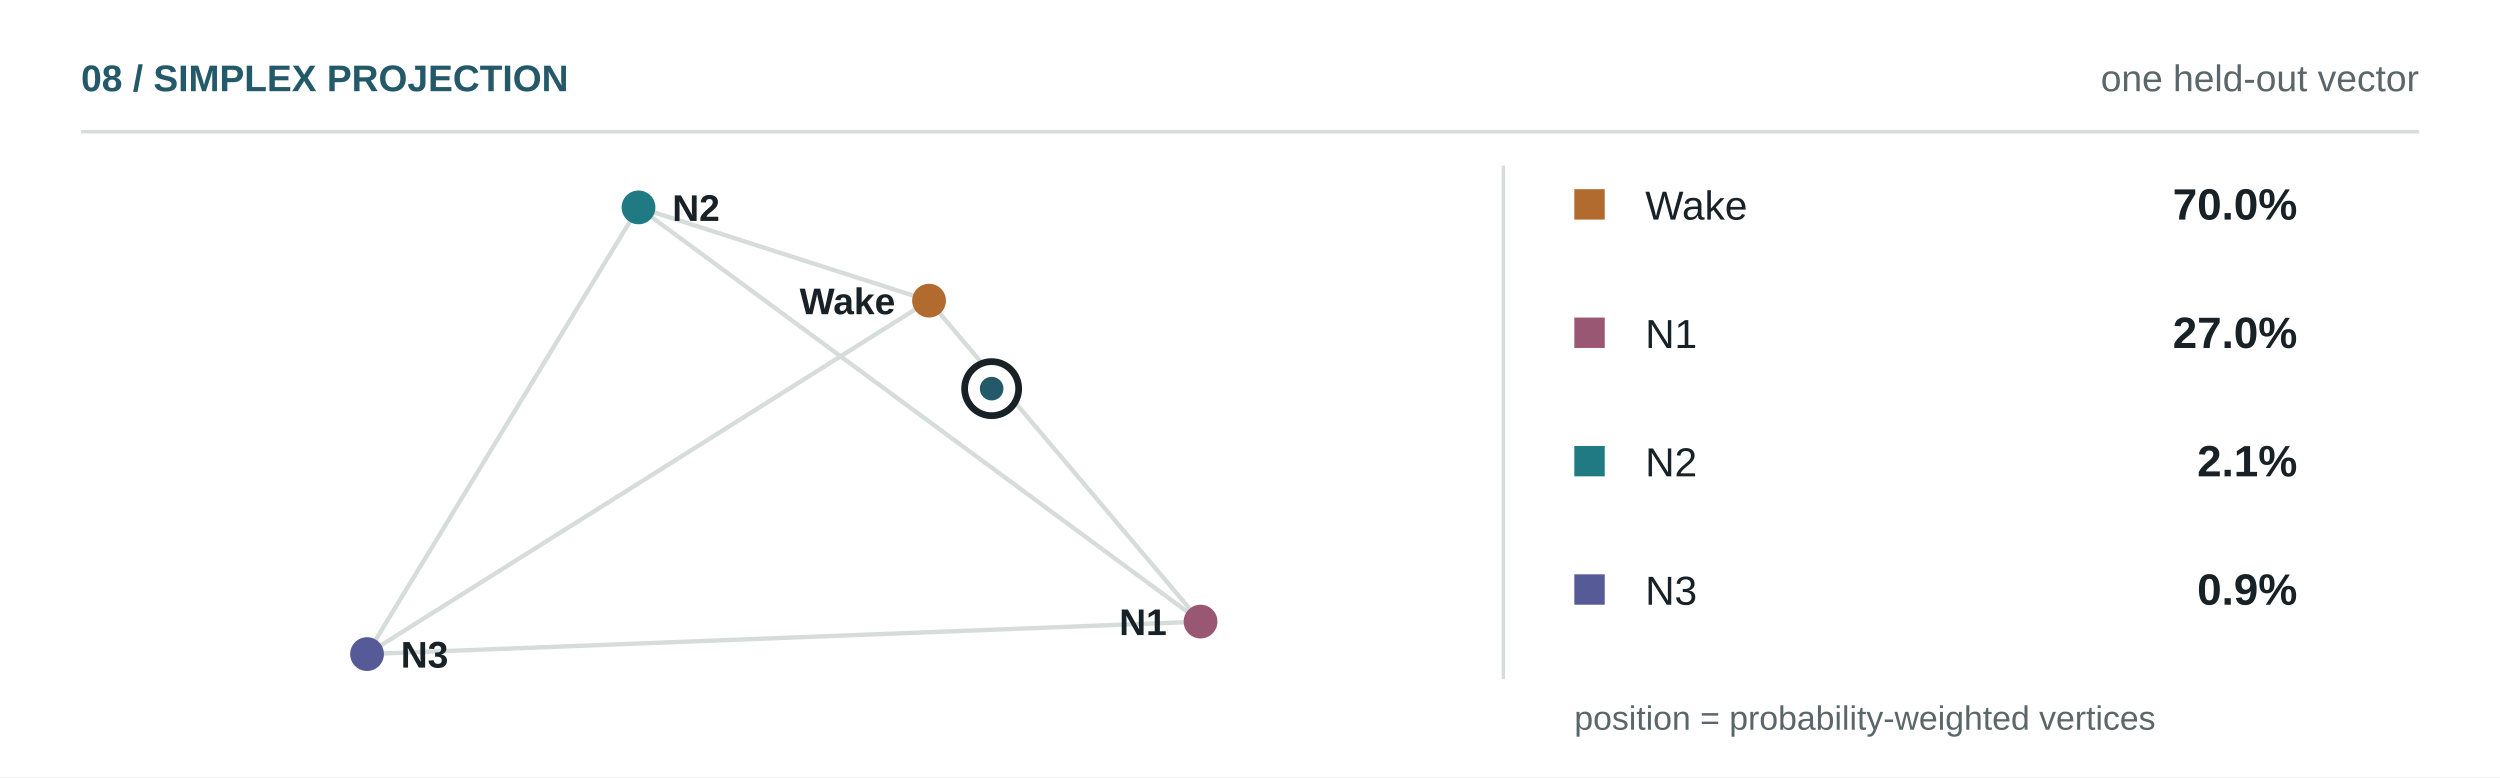
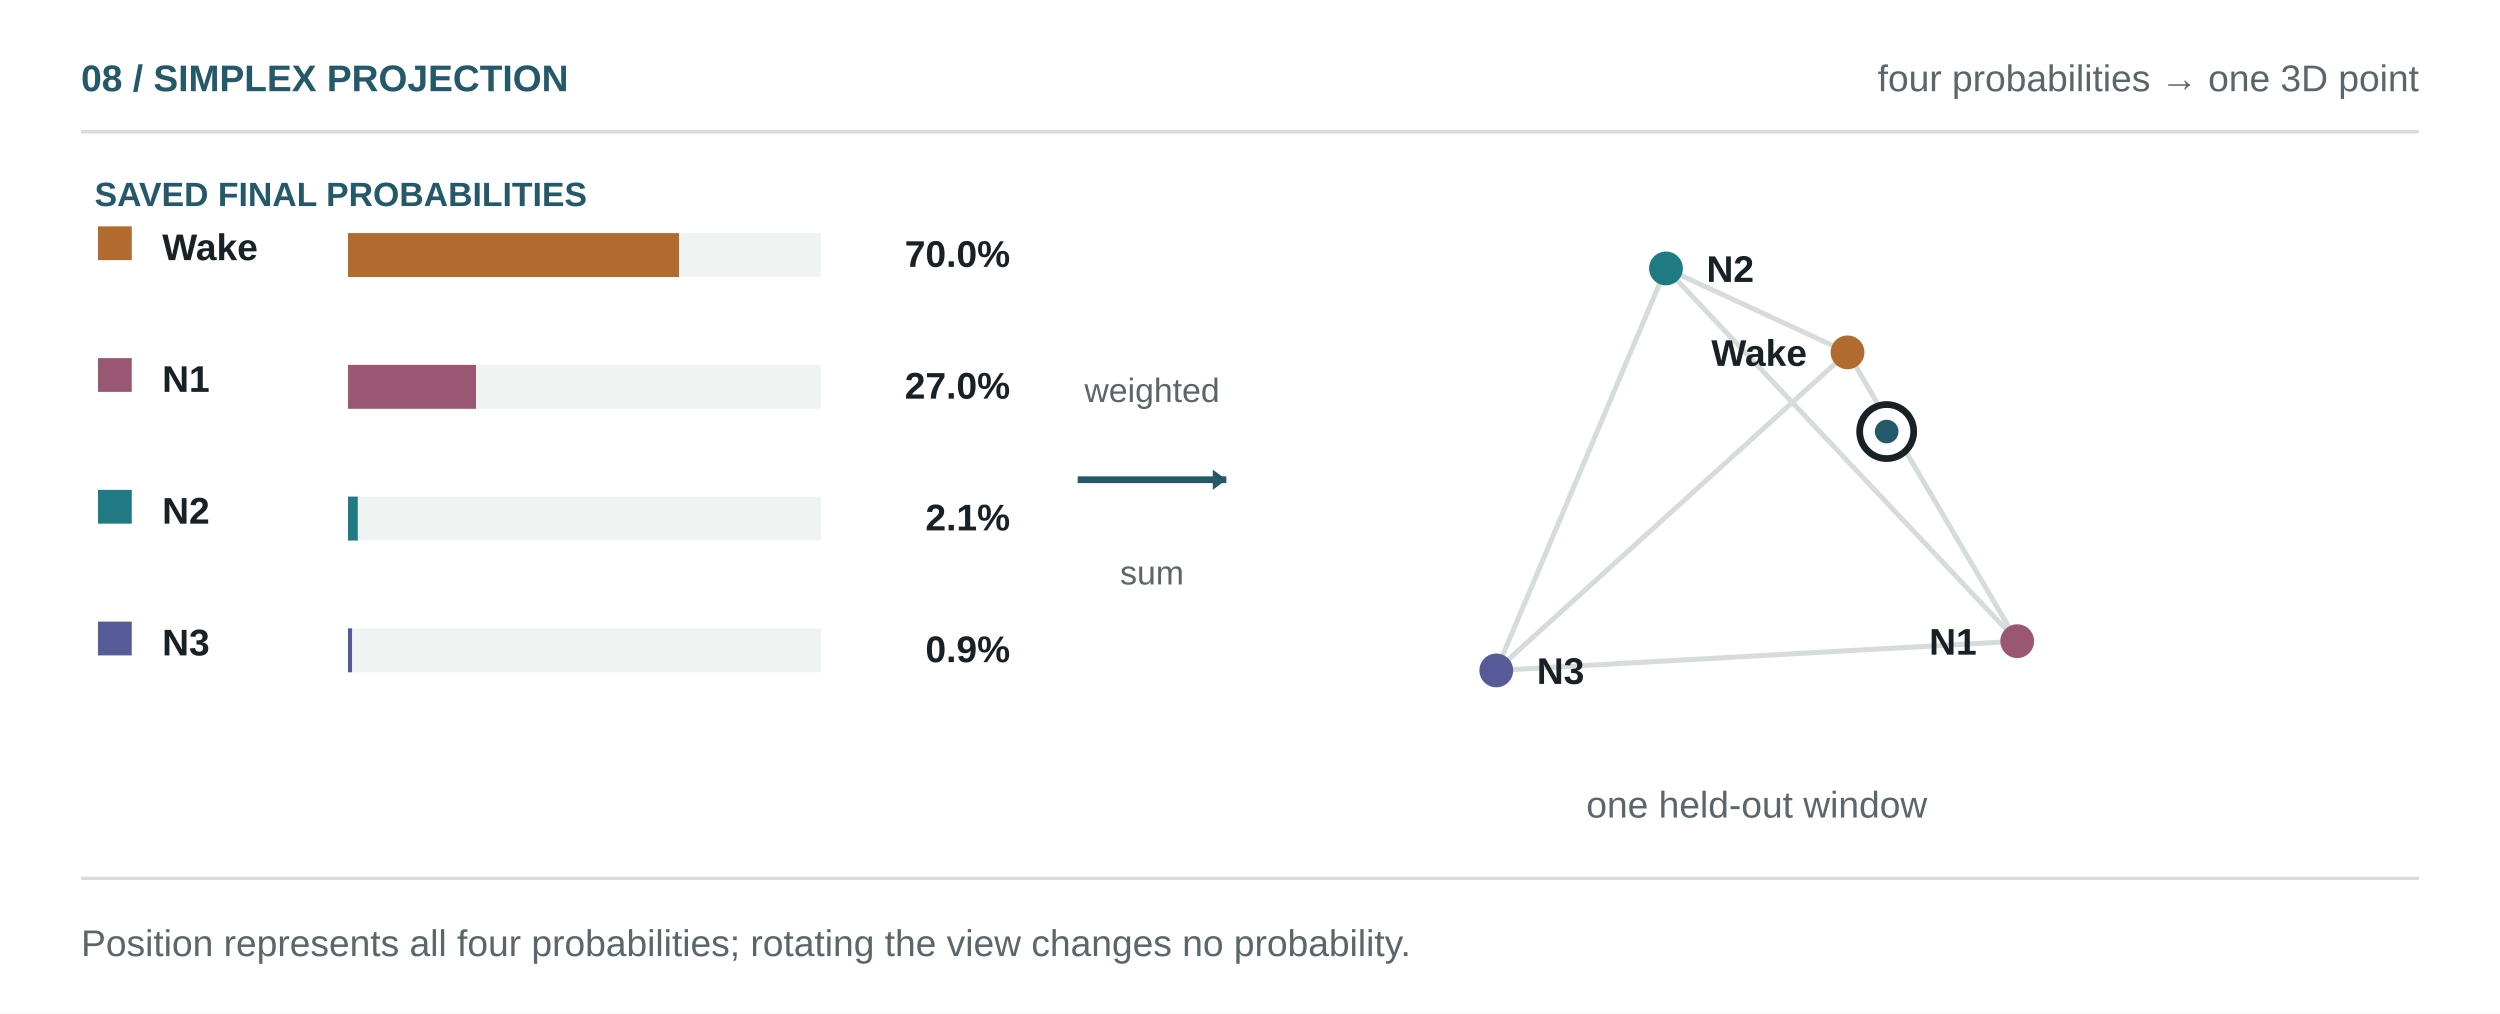
- <svg xmlns="http://www.w3.org/2000/svg" width="740" height="230" viewBox="0 0 740 230" role="img" aria-labelledby="title desc">
-   <rect width="740" height="230" fill="#ffffff" />
+ <svg xmlns="http://www.w3.org/2000/svg" width="740" height="300" viewBox="0 0 740 300" role="img" aria-labelledby="title desc">
+   <rect width="740" height="300" fill="#ffffff" />
  <text x="24.00" y="27.00" fill="#235969" font-size="11" font-weight="700" text-anchor="start" font-family="-apple-system,BlinkMacSystemFont,Segoe UI,Arial,sans-serif">08 / SIMPLEX PROJECTION</text>
-   <text x="716.00" y="27.00" fill="#5a6669" font-size="11" font-weight="400" text-anchor="end" font-family="-apple-system,BlinkMacSystemFont,Segoe UI,Arial,sans-serif">one held-out vector</text>
+   <text x="716.00" y="27.00" fill="#5a6669" font-size="11" font-weight="400" text-anchor="end" font-family="-apple-system,BlinkMacSystemFont,Segoe UI,Arial,sans-serif">four probabilities → one 3D point</text>
  <line x1="24.00" y1="39.00" x2="716.00" y2="39.00" stroke="#d5dcda" stroke-width="1" opacity="1" />
-   <line x1="275.00" y1="89.00" x2="355.36" y2="183.99" stroke="#d5dcda" stroke-width="1.3" opacity="1" />
-   <line x1="275.00" y1="89.00" x2="189.00" y2="61.39" stroke="#d5dcda" stroke-width="1.3" opacity="1" />
-   <line x1="275.00" y1="89.00" x2="108.64" y2="193.61" stroke="#d5dcda" stroke-width="1.3" opacity="1" />
-   <line x1="355.36" y1="183.99" x2="189.00" y2="61.39" stroke="#d5dcda" stroke-width="1.3" opacity="1" />
-   <line x1="355.36" y1="183.99" x2="108.64" y2="193.61" stroke="#d5dcda" stroke-width="1.3" opacity="1" />
-   <line x1="189.00" y1="61.39" x2="108.64" y2="193.61" stroke="#d5dcda" stroke-width="1.3" opacity="1" />
-   <circle cx="275.00" cy="89.00" r="5.00" fill="#b16b2e" />
-   <text x="265.00" y="93.00" fill="#172126" font-size="11" font-weight="600" text-anchor="end" font-family="-apple-system,BlinkMacSystemFont,Segoe UI,Arial,sans-serif">Wake</text>
-   <circle cx="355.36" cy="183.99" r="5.00" fill="#9a5773" />
-   <text x="345.36" y="187.99" fill="#172126" font-size="11" font-weight="600" text-anchor="end" font-family="-apple-system,BlinkMacSystemFont,Segoe UI,Arial,sans-serif">N1</text>
-   <circle cx="189.00" cy="61.39" r="5.00" fill="#207a83" />
-   <text x="199.00" y="65.39" fill="#172126" font-size="11" font-weight="600" text-anchor="start" font-family="-apple-system,BlinkMacSystemFont,Segoe UI,Arial,sans-serif">N2</text>
-   <circle cx="108.64" cy="193.61" r="5.00" fill="#565b97" />
-   <text x="118.64" y="197.61" fill="#172126" font-size="11" font-weight="600" text-anchor="start" font-family="-apple-system,BlinkMacSystemFont,Segoe UI,Arial,sans-serif">N3</text>
-   <circle cx="293.53" cy="115.04" r="8.00" fill="#ffffff" stroke="#172126" stroke-width="2" />
-   <circle cx="293.53" cy="115.04" r="3.50" fill="#235969" />
-   <line x1="445.00" y1="49.00" x2="445.00" y2="201.00" stroke="#d5dcda" stroke-width="1" opacity="1" />
-   <rect x="466.00" y="56.00" width="9.00" height="9.00" fill="#b16b2e" />
-   <text x="487.00" y="65.00" fill="#172126" font-size="12" font-weight="500" text-anchor="start" font-family="-apple-system,BlinkMacSystemFont,Segoe UI,Arial,sans-serif">Wake</text>
-   <text x="680.00" y="65.00" fill="#172126" font-size="13" font-weight="600" text-anchor="end" font-family="-apple-system,BlinkMacSystemFont,Segoe UI,Arial,sans-serif">70.0%</text>
-   <rect x="466.00" y="94.00" width="9.00" height="9.00" fill="#9a5773" />
-   <text x="487.00" y="103.00" fill="#172126" font-size="12" font-weight="500" text-anchor="start" font-family="-apple-system,BlinkMacSystemFont,Segoe UI,Arial,sans-serif">N1</text>
-   <text x="680.00" y="103.00" fill="#172126" font-size="13" font-weight="600" text-anchor="end" font-family="-apple-system,BlinkMacSystemFont,Segoe UI,Arial,sans-serif">27.0%</text>
-   <rect x="466.00" y="132.00" width="9.00" height="9.00" fill="#207a83" />
-   <text x="487.00" y="141.00" fill="#172126" font-size="12" font-weight="500" text-anchor="start" font-family="-apple-system,BlinkMacSystemFont,Segoe UI,Arial,sans-serif">N2</text>
-   <text x="680.00" y="141.00" fill="#172126" font-size="13" font-weight="600" text-anchor="end" font-family="-apple-system,BlinkMacSystemFont,Segoe UI,Arial,sans-serif">2.1%</text>
-   <rect x="466.00" y="170.00" width="9.00" height="9.00" fill="#565b97" />
-   <text x="487.00" y="179.00" fill="#172126" font-size="12" font-weight="500" text-anchor="start" font-family="-apple-system,BlinkMacSystemFont,Segoe UI,Arial,sans-serif">N3</text>
-   <text x="680.00" y="179.00" fill="#172126" font-size="13" font-weight="600" text-anchor="end" font-family="-apple-system,BlinkMacSystemFont,Segoe UI,Arial,sans-serif">0.9%</text>
-   <text x="466.00" y="216.00" fill="#5a6669" font-size="10" font-weight="400" text-anchor="start" font-family="-apple-system,BlinkMacSystemFont,Segoe UI,Arial,sans-serif">position = probability-weighted vertices</text>
+   <text x="28.00" y="61.00" fill="#235969" font-size="10" font-weight="700" text-anchor="start" font-family="-apple-system,BlinkMacSystemFont,Segoe UI,Arial,sans-serif">SAVED FINAL PROBABILITIES</text>
+   <rect x="29.00" y="67.00" width="10.00" height="10.00" fill="#b16b2e" />
+   <text x="48.00" y="77.00" fill="#172126" font-size="11" font-weight="600" text-anchor="start" font-family="-apple-system,BlinkMacSystemFont,Segoe UI,Arial,sans-serif">Wake</text>
+   <rect x="103.00" y="69.00" width="140.00" height="13.00" fill="#eff3f2" />
+   <rect x="103.00" y="69.00" width="98.00" height="13.00" fill="#b16b2e" />
+   <text x="299.00" y="79.00" fill="#172126" font-size="11" font-weight="600" text-anchor="end" font-family="-apple-system,BlinkMacSystemFont,Segoe UI,Arial,sans-serif">70.0%</text>
+   <rect x="29.00" y="106.00" width="10.00" height="10.00" fill="#9a5773" />
+   <text x="48.00" y="116.00" fill="#172126" font-size="11" font-weight="600" text-anchor="start" font-family="-apple-system,BlinkMacSystemFont,Segoe UI,Arial,sans-serif">N1</text>
+   <rect x="103.00" y="108.00" width="140.00" height="13.00" fill="#eff3f2" />
+   <rect x="103.00" y="108.00" width="37.89" height="13.00" fill="#9a5773" />
+   <text x="299.00" y="118.00" fill="#172126" font-size="11" font-weight="600" text-anchor="end" font-family="-apple-system,BlinkMacSystemFont,Segoe UI,Arial,sans-serif">27.0%</text>
+   <rect x="29.00" y="145.00" width="10.00" height="10.00" fill="#207a83" />
+   <text x="48.00" y="155.00" fill="#172126" font-size="11" font-weight="600" text-anchor="start" font-family="-apple-system,BlinkMacSystemFont,Segoe UI,Arial,sans-serif">N2</text>
+   <rect x="103.00" y="147.00" width="140.00" height="13.00" fill="#eff3f2" />
+   <rect x="103.00" y="147.00" width="2.90" height="13.00" fill="#207a83" />
+   <text x="299.00" y="157.00" fill="#172126" font-size="11" font-weight="600" text-anchor="end" font-family="-apple-system,BlinkMacSystemFont,Segoe UI,Arial,sans-serif">2.1%</text>
+   <rect x="29.00" y="184.00" width="10.00" height="10.00" fill="#565b97" />
+   <text x="48.00" y="194.00" fill="#172126" font-size="11" font-weight="600" text-anchor="start" font-family="-apple-system,BlinkMacSystemFont,Segoe UI,Arial,sans-serif">N3</text>
+   <rect x="103.00" y="186.00" width="140.00" height="13.00" fill="#eff3f2" />
+   <rect x="103.00" y="186.00" width="1.21" height="13.00" fill="#565b97" />
+   <text x="299.00" y="196.00" fill="#172126" font-size="11" font-weight="600" text-anchor="end" font-family="-apple-system,BlinkMacSystemFont,Segoe UI,Arial,sans-serif">0.9%</text>
+   <line x1="319.00" y1="142.00" x2="363.00" y2="142.00" stroke="#235969" stroke-width="2" opacity="1" />
+   <polygon points="363.00,142.00 358.99,144.99 358.99,139.01" fill="#235969" />
+   <text x="341.00" y="119.00" fill="#5a6669" font-size="10" font-weight="400" text-anchor="middle" font-family="-apple-system,BlinkMacSystemFont,Segoe UI,Arial,sans-serif">weighted</text>
+   <text x="341.00" y="173.00" fill="#5a6669" font-size="10" font-weight="400" text-anchor="middle" font-family="-apple-system,BlinkMacSystemFont,Segoe UI,Arial,sans-serif">sum</text>
+   <line x1="546.87" y1="104.30" x2="597.10" y2="189.79" stroke="#d5dcda" stroke-width="1.5" opacity="1" />
+   <line x1="546.87" y1="104.30" x2="493.13" y2="79.46" stroke="#d5dcda" stroke-width="1.5" opacity="1" />
+   <line x1="546.87" y1="104.30" x2="442.90" y2="198.45" stroke="#d5dcda" stroke-width="1.5" opacity="1" />
+   <line x1="597.10" y1="189.79" x2="493.13" y2="79.46" stroke="#d5dcda" stroke-width="1.5" opacity="1" />
+   <line x1="597.10" y1="189.79" x2="442.90" y2="198.45" stroke="#d5dcda" stroke-width="1.5" opacity="1" />
+   <line x1="493.13" y1="79.46" x2="442.90" y2="198.45" stroke="#d5dcda" stroke-width="1.5" opacity="1" />
+   <circle cx="546.87" cy="104.30" r="5.00" fill="#b16b2e" />
+   <text x="534.87" y="108.30" fill="#172126" font-size="11" font-weight="600" text-anchor="end" font-family="-apple-system,BlinkMacSystemFont,Segoe UI,Arial,sans-serif">Wake</text>
+   <circle cx="597.10" cy="189.79" r="5.00" fill="#9a5773" />
+   <text x="585.10" y="193.79" fill="#172126" font-size="11" font-weight="600" text-anchor="end" font-family="-apple-system,BlinkMacSystemFont,Segoe UI,Arial,sans-serif">N1</text>
+   <circle cx="493.13" cy="79.46" r="5.00" fill="#207a83" />
+   <text x="505.13" y="83.46" fill="#172126" font-size="11" font-weight="600" text-anchor="start" font-family="-apple-system,BlinkMacSystemFont,Segoe UI,Arial,sans-serif">N2</text>
+   <circle cx="442.90" cy="198.45" r="5.00" fill="#565b97" />
+   <text x="454.90" y="202.45" fill="#172126" font-size="11" font-weight="600" text-anchor="start" font-family="-apple-system,BlinkMacSystemFont,Segoe UI,Arial,sans-serif">N3</text>
+   <circle cx="558.46" cy="127.74" r="8.00" fill="#ffffff" stroke="#172126" stroke-width="2" />
+   <circle cx="558.46" cy="127.74" r="3.50" fill="#235969" />
+   <text x="520.00" y="242.00" fill="#5a6669" font-size="11" font-weight="400" text-anchor="middle" font-family="-apple-system,BlinkMacSystemFont,Segoe UI,Arial,sans-serif">one held-out window</text>
+   <line x1="24.00" y1="260.00" x2="716.00" y2="260.00" stroke="#d5dcda" stroke-width="1" opacity="1" />
+   <text x="24.00" y="283.00" fill="#5a6669" font-size="11" font-weight="400" text-anchor="start" font-family="-apple-system,BlinkMacSystemFont,Segoe UI,Arial,sans-serif">Position represents all four probabilities; rotating the view changes no probability.</text>
</svg>
